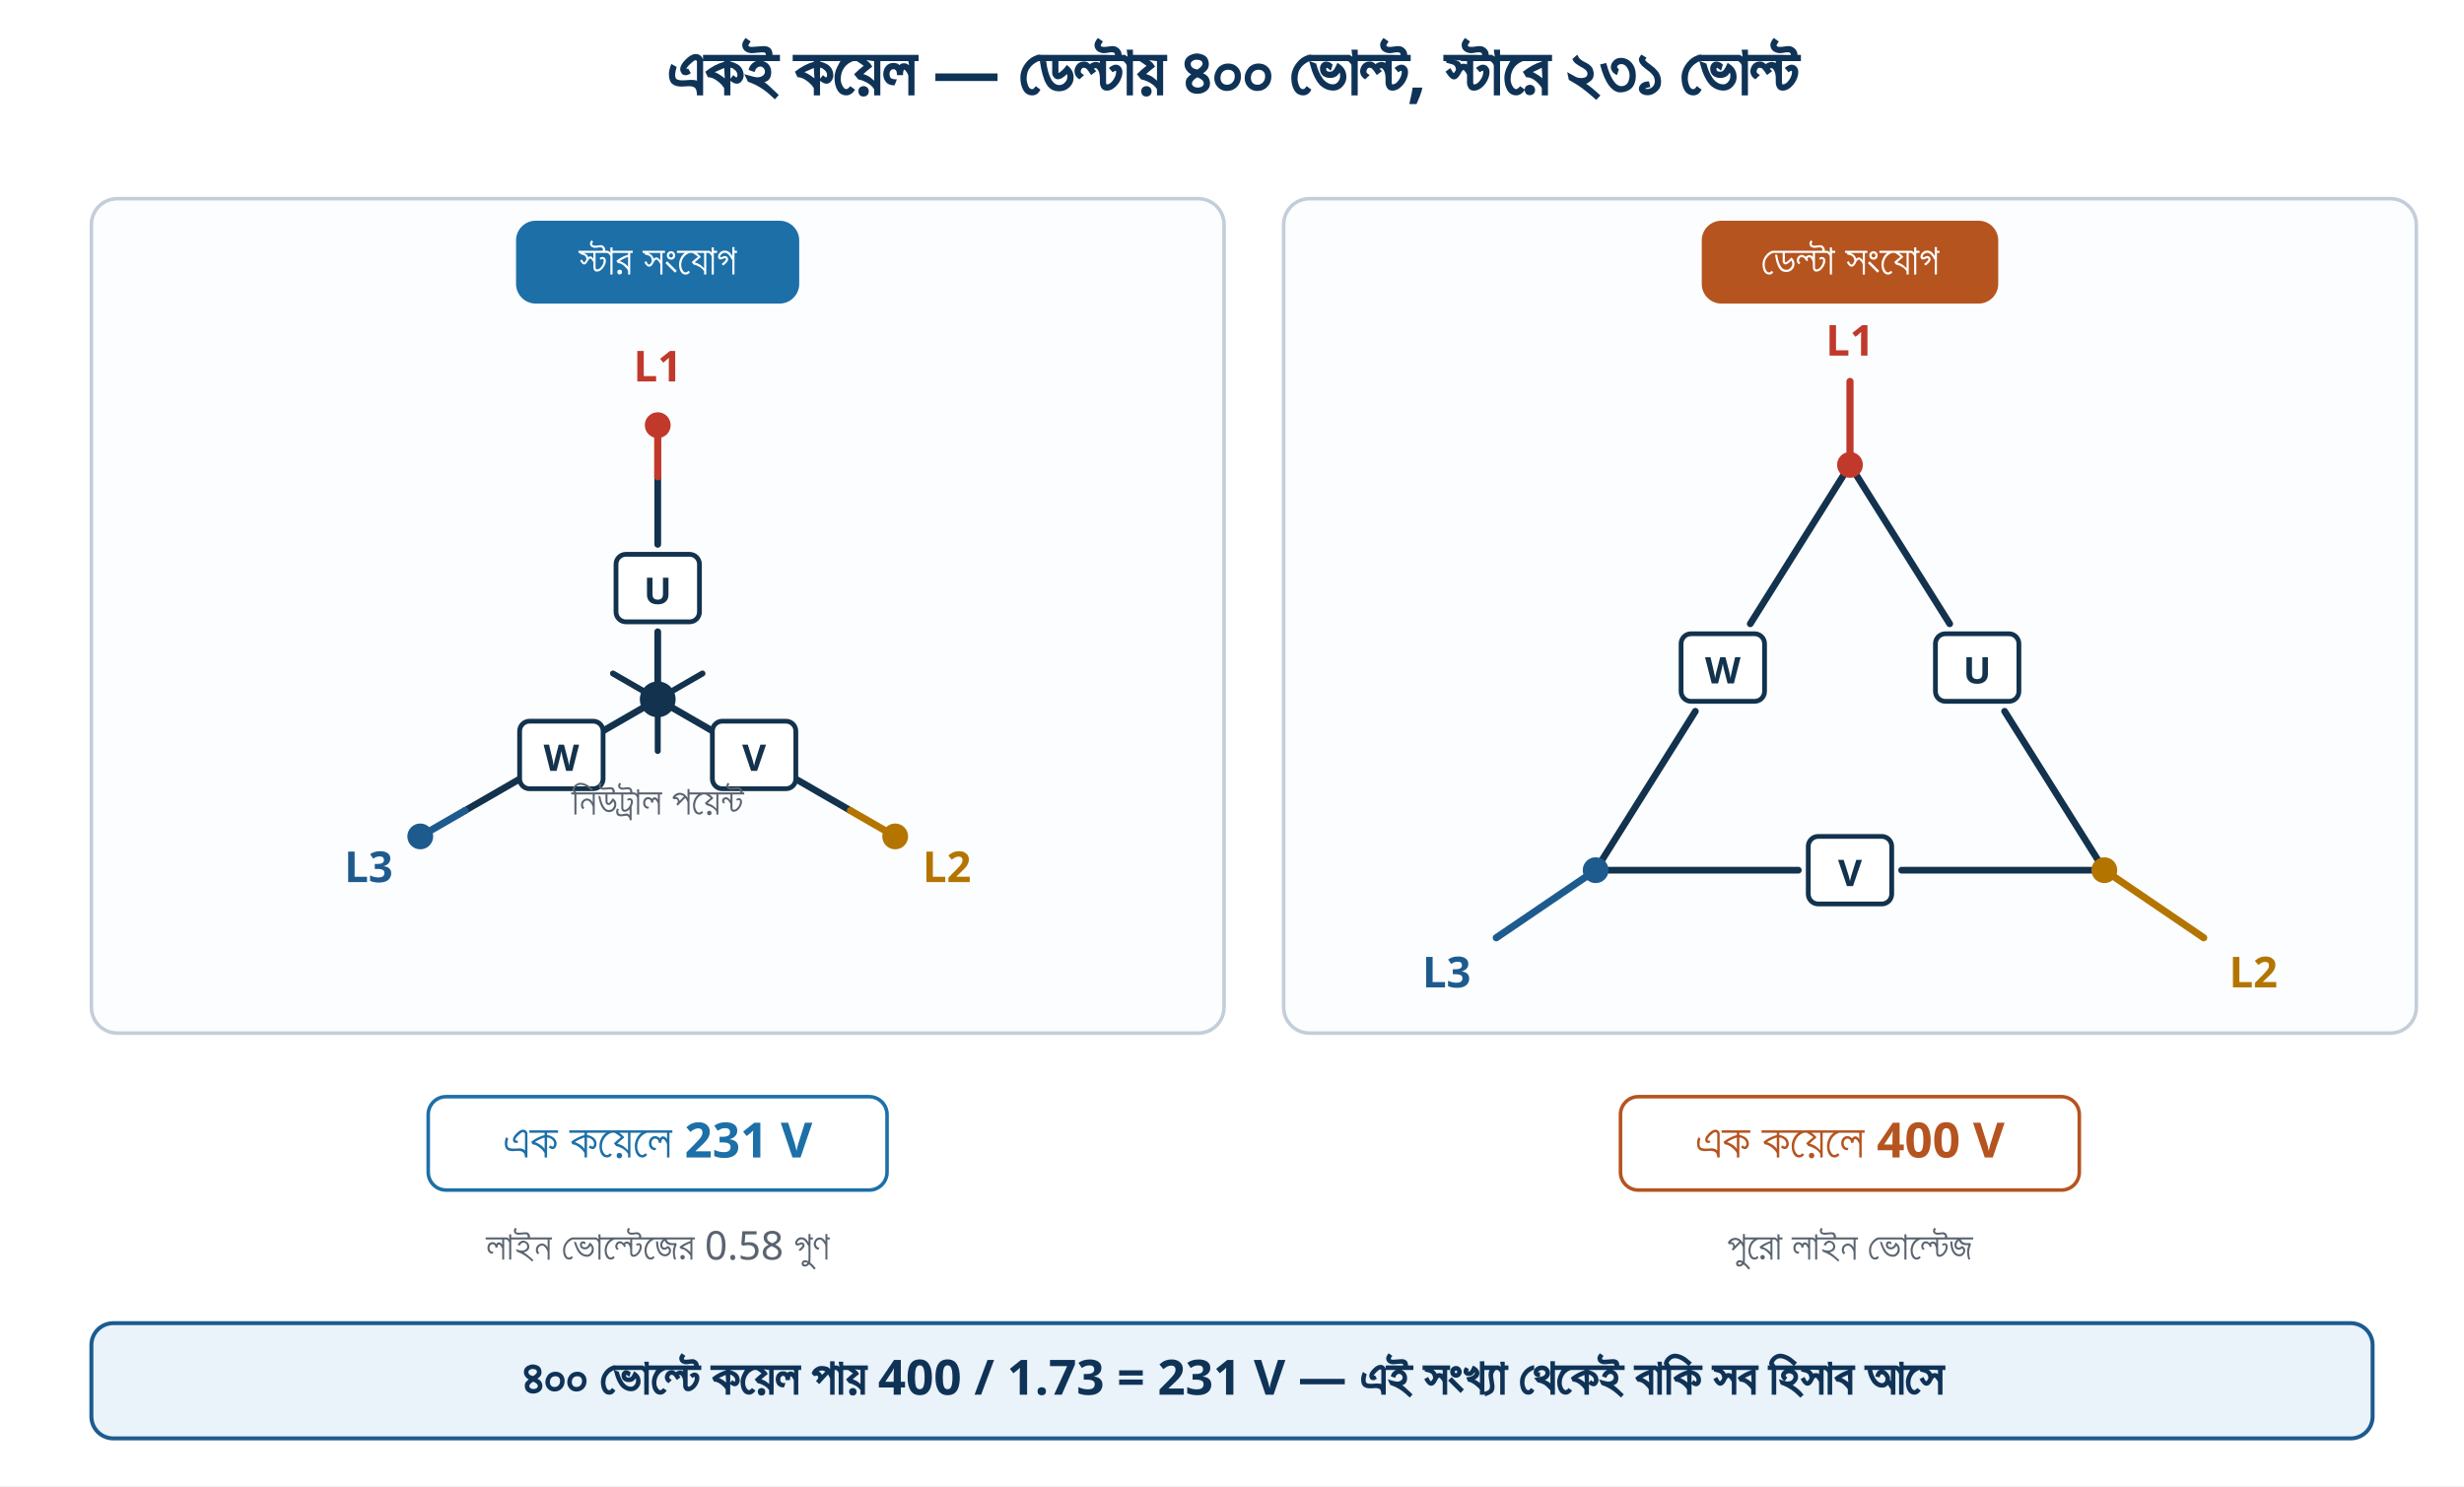
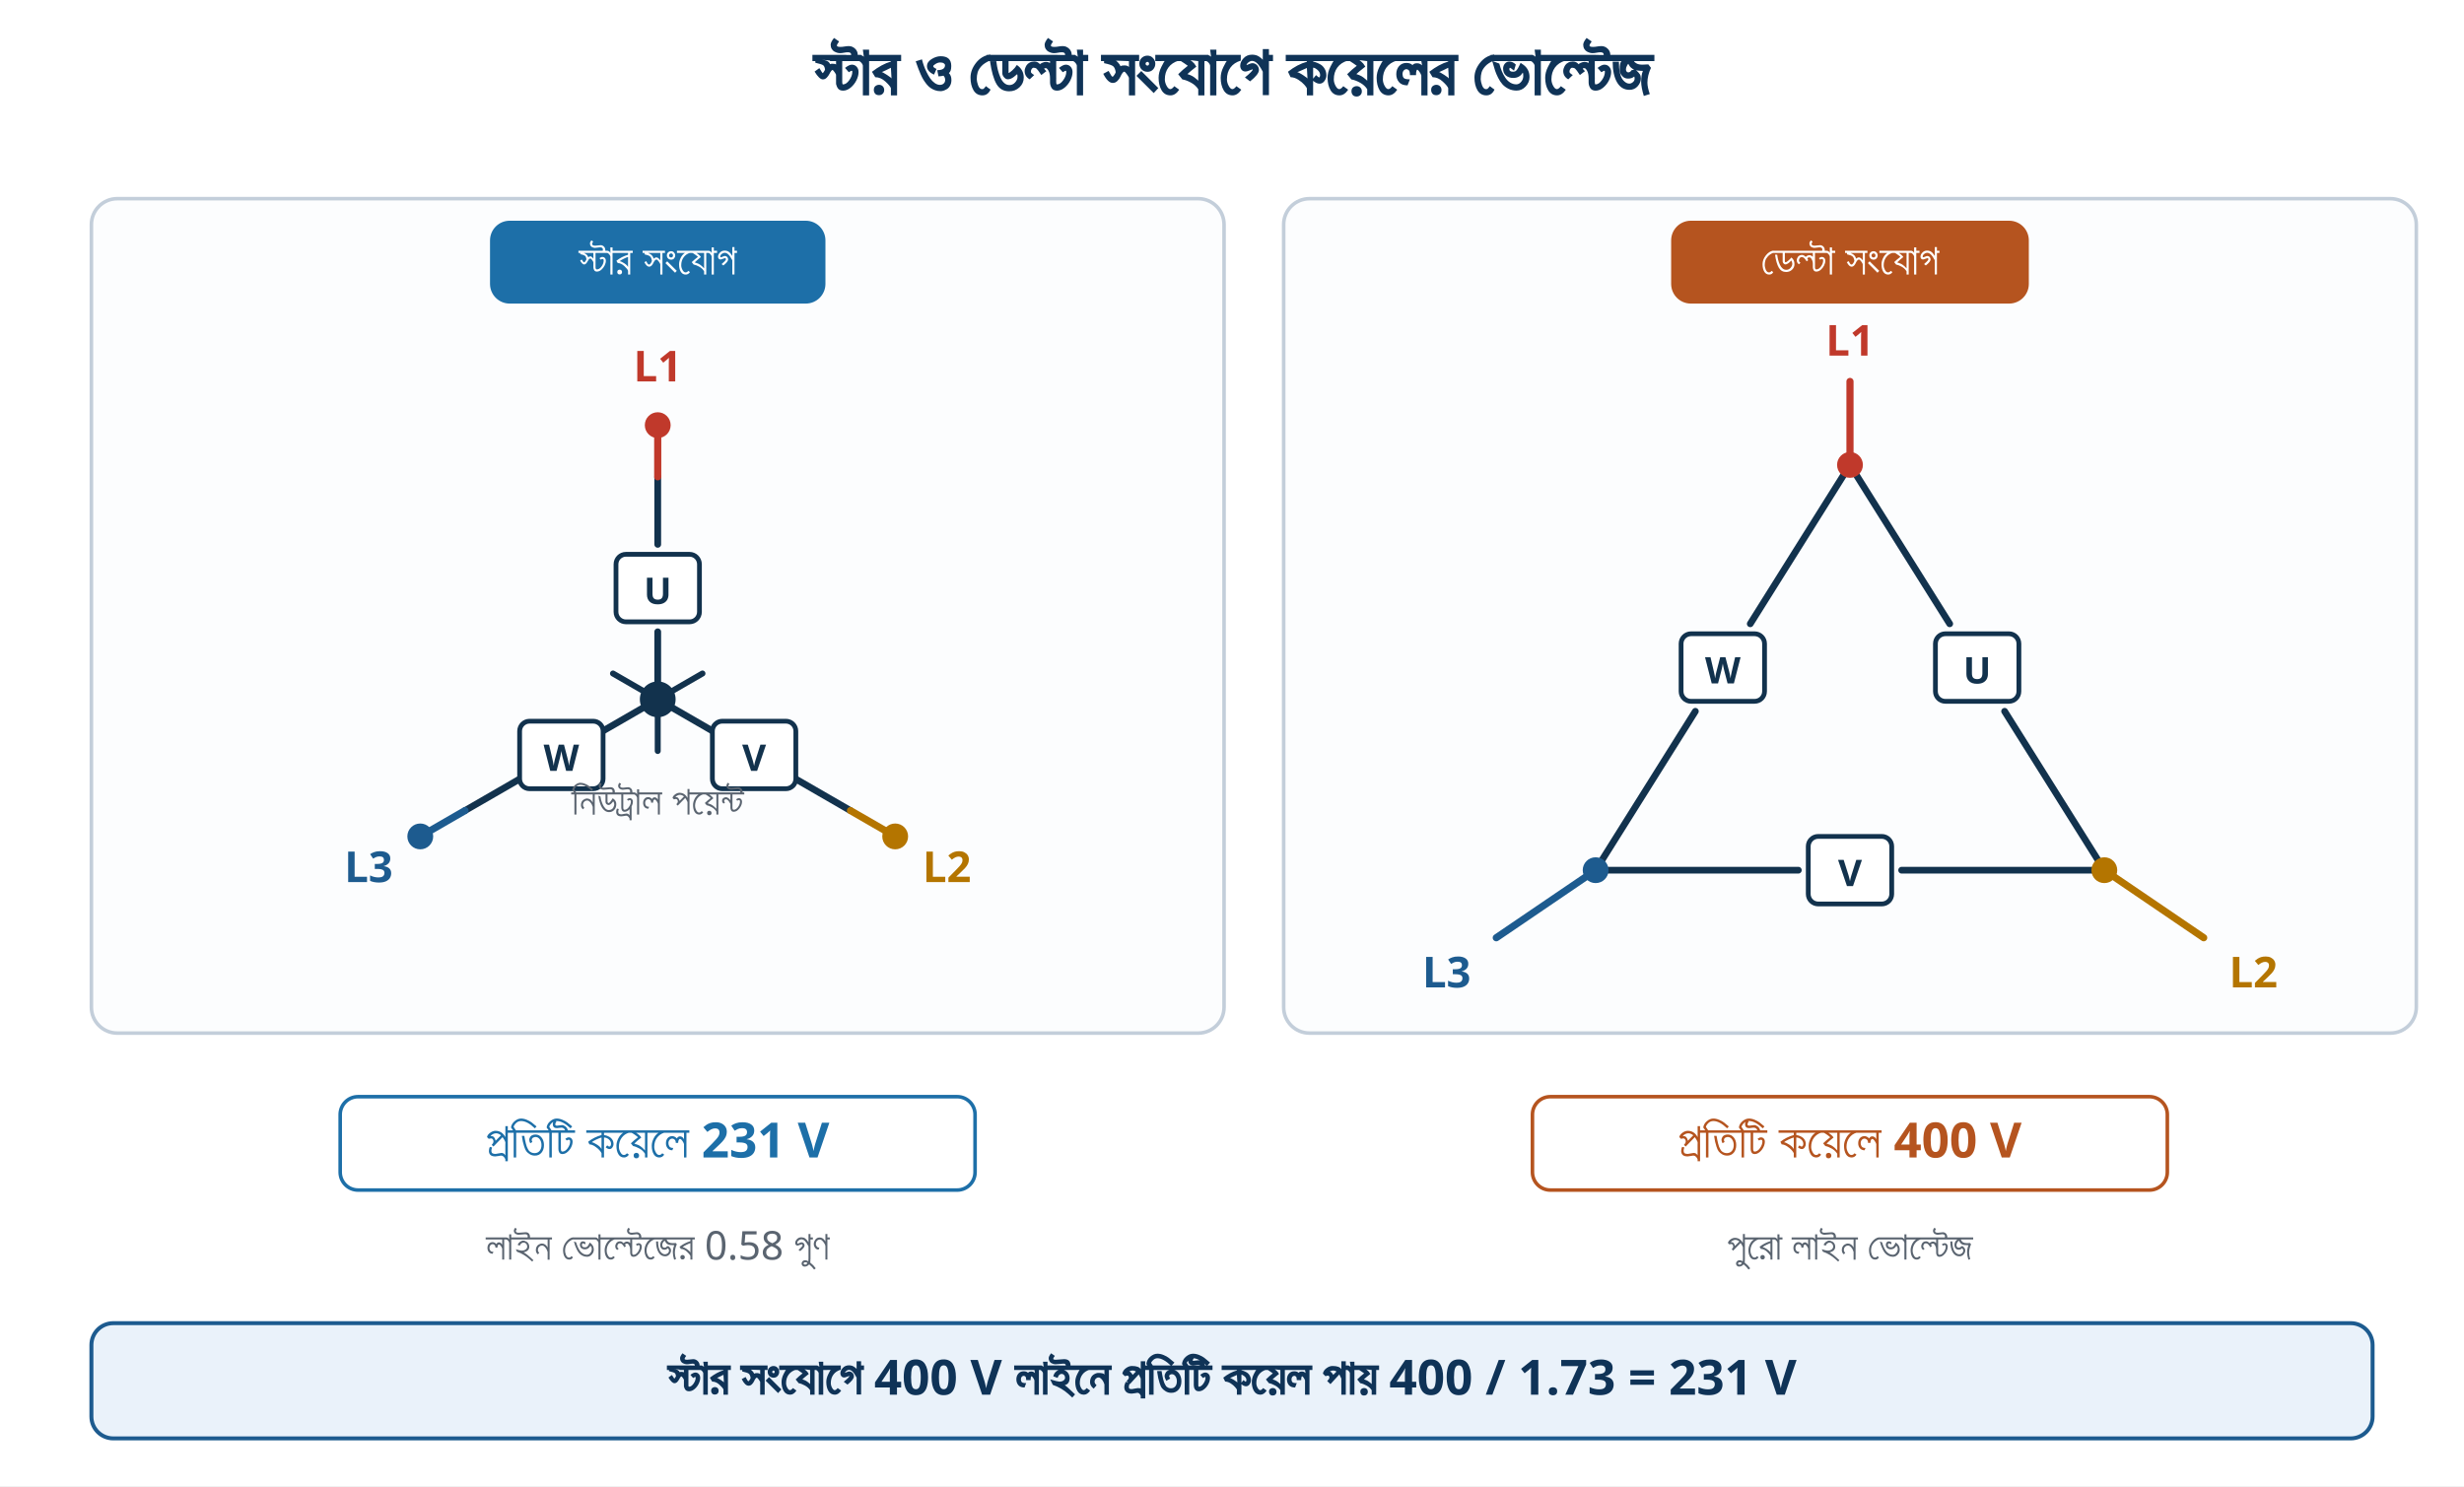
<svg xmlns="http://www.w3.org/2000/svg" width="1240" height="748" viewBox="0 0 1240 748">
  <rect width="1240" height="748" fill="#FFFFFF" />
-   <text x="620.0" y="48.0" font-family="Kalpurush" font-size="34" font-weight="700" fill="#0F3357" text-anchor="middle">একই কয়েল — ডেল্টায় ৪০০ ভোল্ট, স্টারে ২৩১ ভোল্ট</text>
+   <text x="620.0" y="48.0" font-family="Kalpurush" font-size="34" font-weight="700" fill="#0F3357" text-anchor="middle">স্টার ও ডেল্টা সংযোগে কয়েলের ভোল্টেজ</text>
  <rect x="46.0" y="100.0" width="570.0" height="420.0" rx="13" fill="#FCFDFE" stroke="#C3CEDA" stroke-width="1.8" />
-   <rect x="260.6" y="112.0" width="140.7" height="39.9" rx="9" fill="#1D6FA8" stroke="#1D6FA8" stroke-width="1.8" />
+   <rect x="247.5" y="112.0" width="167.0" height="39.9" rx="9" fill="#1D6FA8" stroke="#1D6FA8" stroke-width="1.8" />
  <text x="331.0" y="138.2" font-family="Kalpurush" font-size="21.5" font-weight="600" fill="#FFFFFF" text-anchor="middle">স্টার সংযোগ</text>
  <path d="M 331 352 L 331.0 318.0" fill="none" stroke="#12324D" stroke-width="3.4" stroke-linecap="round" stroke-linejoin="round" />
  <path d="M 331.0 274.0 L 331.0 240.0" fill="none" stroke="#12324D" stroke-width="3.4" stroke-linecap="round" stroke-linejoin="round" />
  <rect x="310.0" y="279.0" width="42.0" height="34.0" rx="5" fill="#FFFFFF" stroke="#12324D" stroke-width="2.4" />
  <text x="331.0" y="304.0" font-family="Kalpurush" font-size="18.5" font-weight="700" fill="#12324D" text-anchor="middle">U</text>
  <path d="M 331.0 240.0 L 331.0 214.0" fill="none" stroke="#C0392B" stroke-width="3.6" stroke-linecap="round" stroke-linejoin="round" />
  <circle cx="331.0" cy="214.0" r="6.5" fill="#C0392B" stroke="none" stroke-width="2" />
  <text x="331.0" y="192.0" font-family="Kalpurush" font-size="21.5" font-weight="700" fill="#C0392B" text-anchor="middle">L1</text>
  <path d="M 331 352 L 360.445 369.0" fill="none" stroke="#12324D" stroke-width="3.4" stroke-linecap="round" stroke-linejoin="round" />
  <path d="M 398.55 391.0 L 427.995 408.0" fill="none" stroke="#12324D" stroke-width="3.4" stroke-linecap="round" stroke-linejoin="round" />
  <rect x="358.5" y="363.0" width="42.0" height="34.0" rx="5" fill="#FFFFFF" stroke="#12324D" stroke-width="2.4" />
  <text x="379.5" y="388.0" font-family="Kalpurush" font-size="18.5" font-weight="700" fill="#12324D" text-anchor="middle">V</text>
  <path d="M 427.995 408.0 L 450.512 421.0" fill="none" stroke="#B47500" stroke-width="3.6" stroke-linecap="round" stroke-linejoin="round" />
  <circle cx="450.5" cy="421.0" r="6.5" fill="#B47500" stroke="none" stroke-width="2" />
  <text x="476.5" y="444.0" font-family="Kalpurush" font-size="21.5" font-weight="700" fill="#B47500" text-anchor="middle">L2</text>
  <path d="M 331 352 L 301.555 369.0" fill="none" stroke="#12324D" stroke-width="3.4" stroke-linecap="round" stroke-linejoin="round" />
  <path d="M 263.45 391.0 L 234.005 408.0" fill="none" stroke="#12324D" stroke-width="3.4" stroke-linecap="round" stroke-linejoin="round" />
  <rect x="261.5" y="363.0" width="42.0" height="34.0" rx="5" fill="#FFFFFF" stroke="#12324D" stroke-width="2.4" />
  <text x="282.5" y="388.0" font-family="Kalpurush" font-size="18.5" font-weight="700" fill="#12324D" text-anchor="middle">W</text>
  <path d="M 234.005 408.0 L 211.488 421.0" fill="none" stroke="#1D5B8F" stroke-width="3.6" stroke-linecap="round" stroke-linejoin="round" />
  <circle cx="211.5" cy="421.0" r="6.5" fill="#1D5B8F" stroke="none" stroke-width="2" />
  <text x="185.5" y="444.0" font-family="Kalpurush" font-size="21.5" font-weight="700" fill="#1D5B8F" text-anchor="middle">L3</text>
  <circle cx="331.0" cy="352.0" r="9.0" fill="#12324D" stroke="none" stroke-width="2" />
  <path d="M 331 352 L 331.0 378.0" fill="none" stroke="#12324D" stroke-width="3" stroke-linecap="round" stroke-linejoin="round" />
  <path d="M 331 352 L 308.483 339.0" fill="none" stroke="#12324D" stroke-width="3" stroke-linecap="round" stroke-linejoin="round" />
  <path d="M 331 352 L 353.517 339.0" fill="none" stroke="#12324D" stroke-width="3" stroke-linecap="round" stroke-linejoin="round" />
  <text x="331.0" y="410.0" font-family="Kalpurush" font-size="20" font-weight="400" fill="#5A6470" text-anchor="middle">নিউট্রাল পয়েন্ট</text>
-   <rect x="215.5" y="552.0" width="230.9" height="47.0" rx="9" fill="#FFFFFF" stroke="#1D6FA8" stroke-width="1.8" />
-   <text x="331.0" y="582.6" font-family="Kalpurush" font-size="24.5" font-weight="600" fill="#1D6FA8" text-anchor="middle">এক কয়েলে  231 V</text>
+   <rect x="171.2" y="552.0" width="319.5" height="47.0" rx="9" fill="#FFFFFF" stroke="#1D6FA8" stroke-width="1.8" />
+   <text x="331.0" y="582.6" font-family="Kalpurush" font-size="24.5" font-weight="600" fill="#1D6FA8" text-anchor="middle">প্রতিটি কয়েলে  231 V</text>
  <text x="331.0" y="634.0" font-family="Kalpurush" font-size="20" font-weight="400" fill="#5A6470" text-anchor="middle">লাইন ভোল্টেজের 0.58 গুণ</text>
  <rect x="646.0" y="100.0" width="570.0" height="420.0" rx="13" fill="#FCFDFE" stroke="#C3CEDA" stroke-width="1.8" />
-   <rect x="857.3" y="112.0" width="147.4" height="39.9" rx="9" fill="#B5541F" stroke="#B5541F" stroke-width="1.8" />
+   <rect x="841.9" y="112.0" width="178.2" height="39.9" rx="9" fill="#B5541F" stroke="#B5541F" stroke-width="1.8" />
  <text x="931.0" y="138.2" font-family="Kalpurush" font-size="21.5" font-weight="600" fill="#FFFFFF" text-anchor="middle">ডেল্টা সংযোগ</text>
  <path d="M 931 234 L 981.181 313.976" fill="none" stroke="#12324D" stroke-width="3.4" stroke-linecap="round" stroke-linejoin="round" />
  <path d="M 1008.819 358.024 L 1059 438" fill="none" stroke="#12324D" stroke-width="3.4" stroke-linecap="round" stroke-linejoin="round" />
  <rect x="974.0" y="319.0" width="42.0" height="34.0" rx="5" fill="#FFFFFF" stroke="#12324D" stroke-width="2.4" />
  <text x="995.0" y="344.0" font-family="Kalpurush" font-size="18.5" font-weight="700" fill="#12324D" text-anchor="middle">U</text>
  <path d="M 1059 438 L 957.0 438.0" fill="none" stroke="#12324D" stroke-width="3.4" stroke-linecap="round" stroke-linejoin="round" />
  <path d="M 905.0 438.0 L 803 438" fill="none" stroke="#12324D" stroke-width="3.4" stroke-linecap="round" stroke-linejoin="round" />
  <rect x="910.0" y="421.0" width="42.0" height="34.0" rx="5" fill="#FFFFFF" stroke="#12324D" stroke-width="2.4" />
  <text x="931.0" y="446.0" font-family="Kalpurush" font-size="18.5" font-weight="700" fill="#12324D" text-anchor="middle">V</text>
  <path d="M 803 438 L 853.181 358.024" fill="none" stroke="#12324D" stroke-width="3.4" stroke-linecap="round" stroke-linejoin="round" />
  <path d="M 880.819 313.976 L 931 234" fill="none" stroke="#12324D" stroke-width="3.4" stroke-linecap="round" stroke-linejoin="round" />
  <rect x="846.0" y="319.0" width="42.0" height="34.0" rx="5" fill="#FFFFFF" stroke="#12324D" stroke-width="2.4" />
  <text x="867.0" y="344.0" font-family="Kalpurush" font-size="18.5" font-weight="700" fill="#12324D" text-anchor="middle">W</text>
  <circle cx="931.0" cy="234.0" r="6.5" fill="#C0392B" stroke="none" stroke-width="2" />
  <path d="M 931 234 L 931 192" fill="none" stroke="#C0392B" stroke-width="3.6" stroke-linecap="round" stroke-linejoin="round" />
  <text x="931.0" y="179.0" font-family="Kalpurush" font-size="21.5" font-weight="700" fill="#C0392B" text-anchor="middle">L1</text>
  <circle cx="1059.0" cy="438.0" r="6.5" fill="#B47500" stroke="none" stroke-width="2" />
  <path d="M 1059 438 L 1109 472" fill="none" stroke="#B47500" stroke-width="3.6" stroke-linecap="round" stroke-linejoin="round" />
  <text x="1134.0" y="497.0" font-family="Kalpurush" font-size="21.5" font-weight="700" fill="#B47500" text-anchor="middle">L2</text>
  <circle cx="803.0" cy="438.0" r="6.5" fill="#1D5B8F" stroke="none" stroke-width="2" />
  <path d="M 803 438 L 753 472" fill="none" stroke="#1D5B8F" stroke-width="3.6" stroke-linecap="round" stroke-linejoin="round" />
  <text x="728.0" y="497.0" font-family="Kalpurush" font-size="21.5" font-weight="700" fill="#1D5B8F" text-anchor="middle">L3</text>
-   <rect x="815.5" y="552.0" width="230.9" height="47.0" rx="9" fill="#FFFFFF" stroke="#B5541F" stroke-width="1.8" />
-   <text x="931.0" y="582.6" font-family="Kalpurush" font-size="24.5" font-weight="600" fill="#B5541F" text-anchor="middle">এক কয়েলে  400 V</text>
+   <rect x="771.2" y="552.0" width="319.5" height="47.0" rx="9" fill="#FFFFFF" stroke="#B5541F" stroke-width="1.8" />
+   <text x="931.0" y="582.6" font-family="Kalpurush" font-size="24.5" font-weight="600" fill="#B5541F" text-anchor="middle">প্রতিটি কয়েলে  400 V</text>
  <text x="931.0" y="634.0" font-family="Kalpurush" font-size="20" font-weight="400" fill="#5A6470" text-anchor="middle">পুরো লাইন ভোল্টেজ</text>
  <rect x="46.0" y="666.0" width="1148.0" height="58.0" rx="11" fill="#EAF2FA" stroke="#1D5B8F" stroke-width="2" />
-   <text x="620.0" y="702.0" font-family="Kalpurush" font-size="24.5" font-weight="700" fill="#0F3357" text-anchor="middle">৪০০ ভোল্টে কয়েল পায় 400 / 1.73 = 231 V — এই সংখ্যা থেকেই বাকি সব হিসাব আসে</text>
+   <text x="620.0" y="702.0" font-family="Kalpurush" font-size="24.5" font-weight="700" fill="#0F3357" text-anchor="middle">স্টার সংযোগে 400 V লাইনে প্রতিটি কয়েল পায় 400 / 1.73 = 231 V</text>
</svg>
